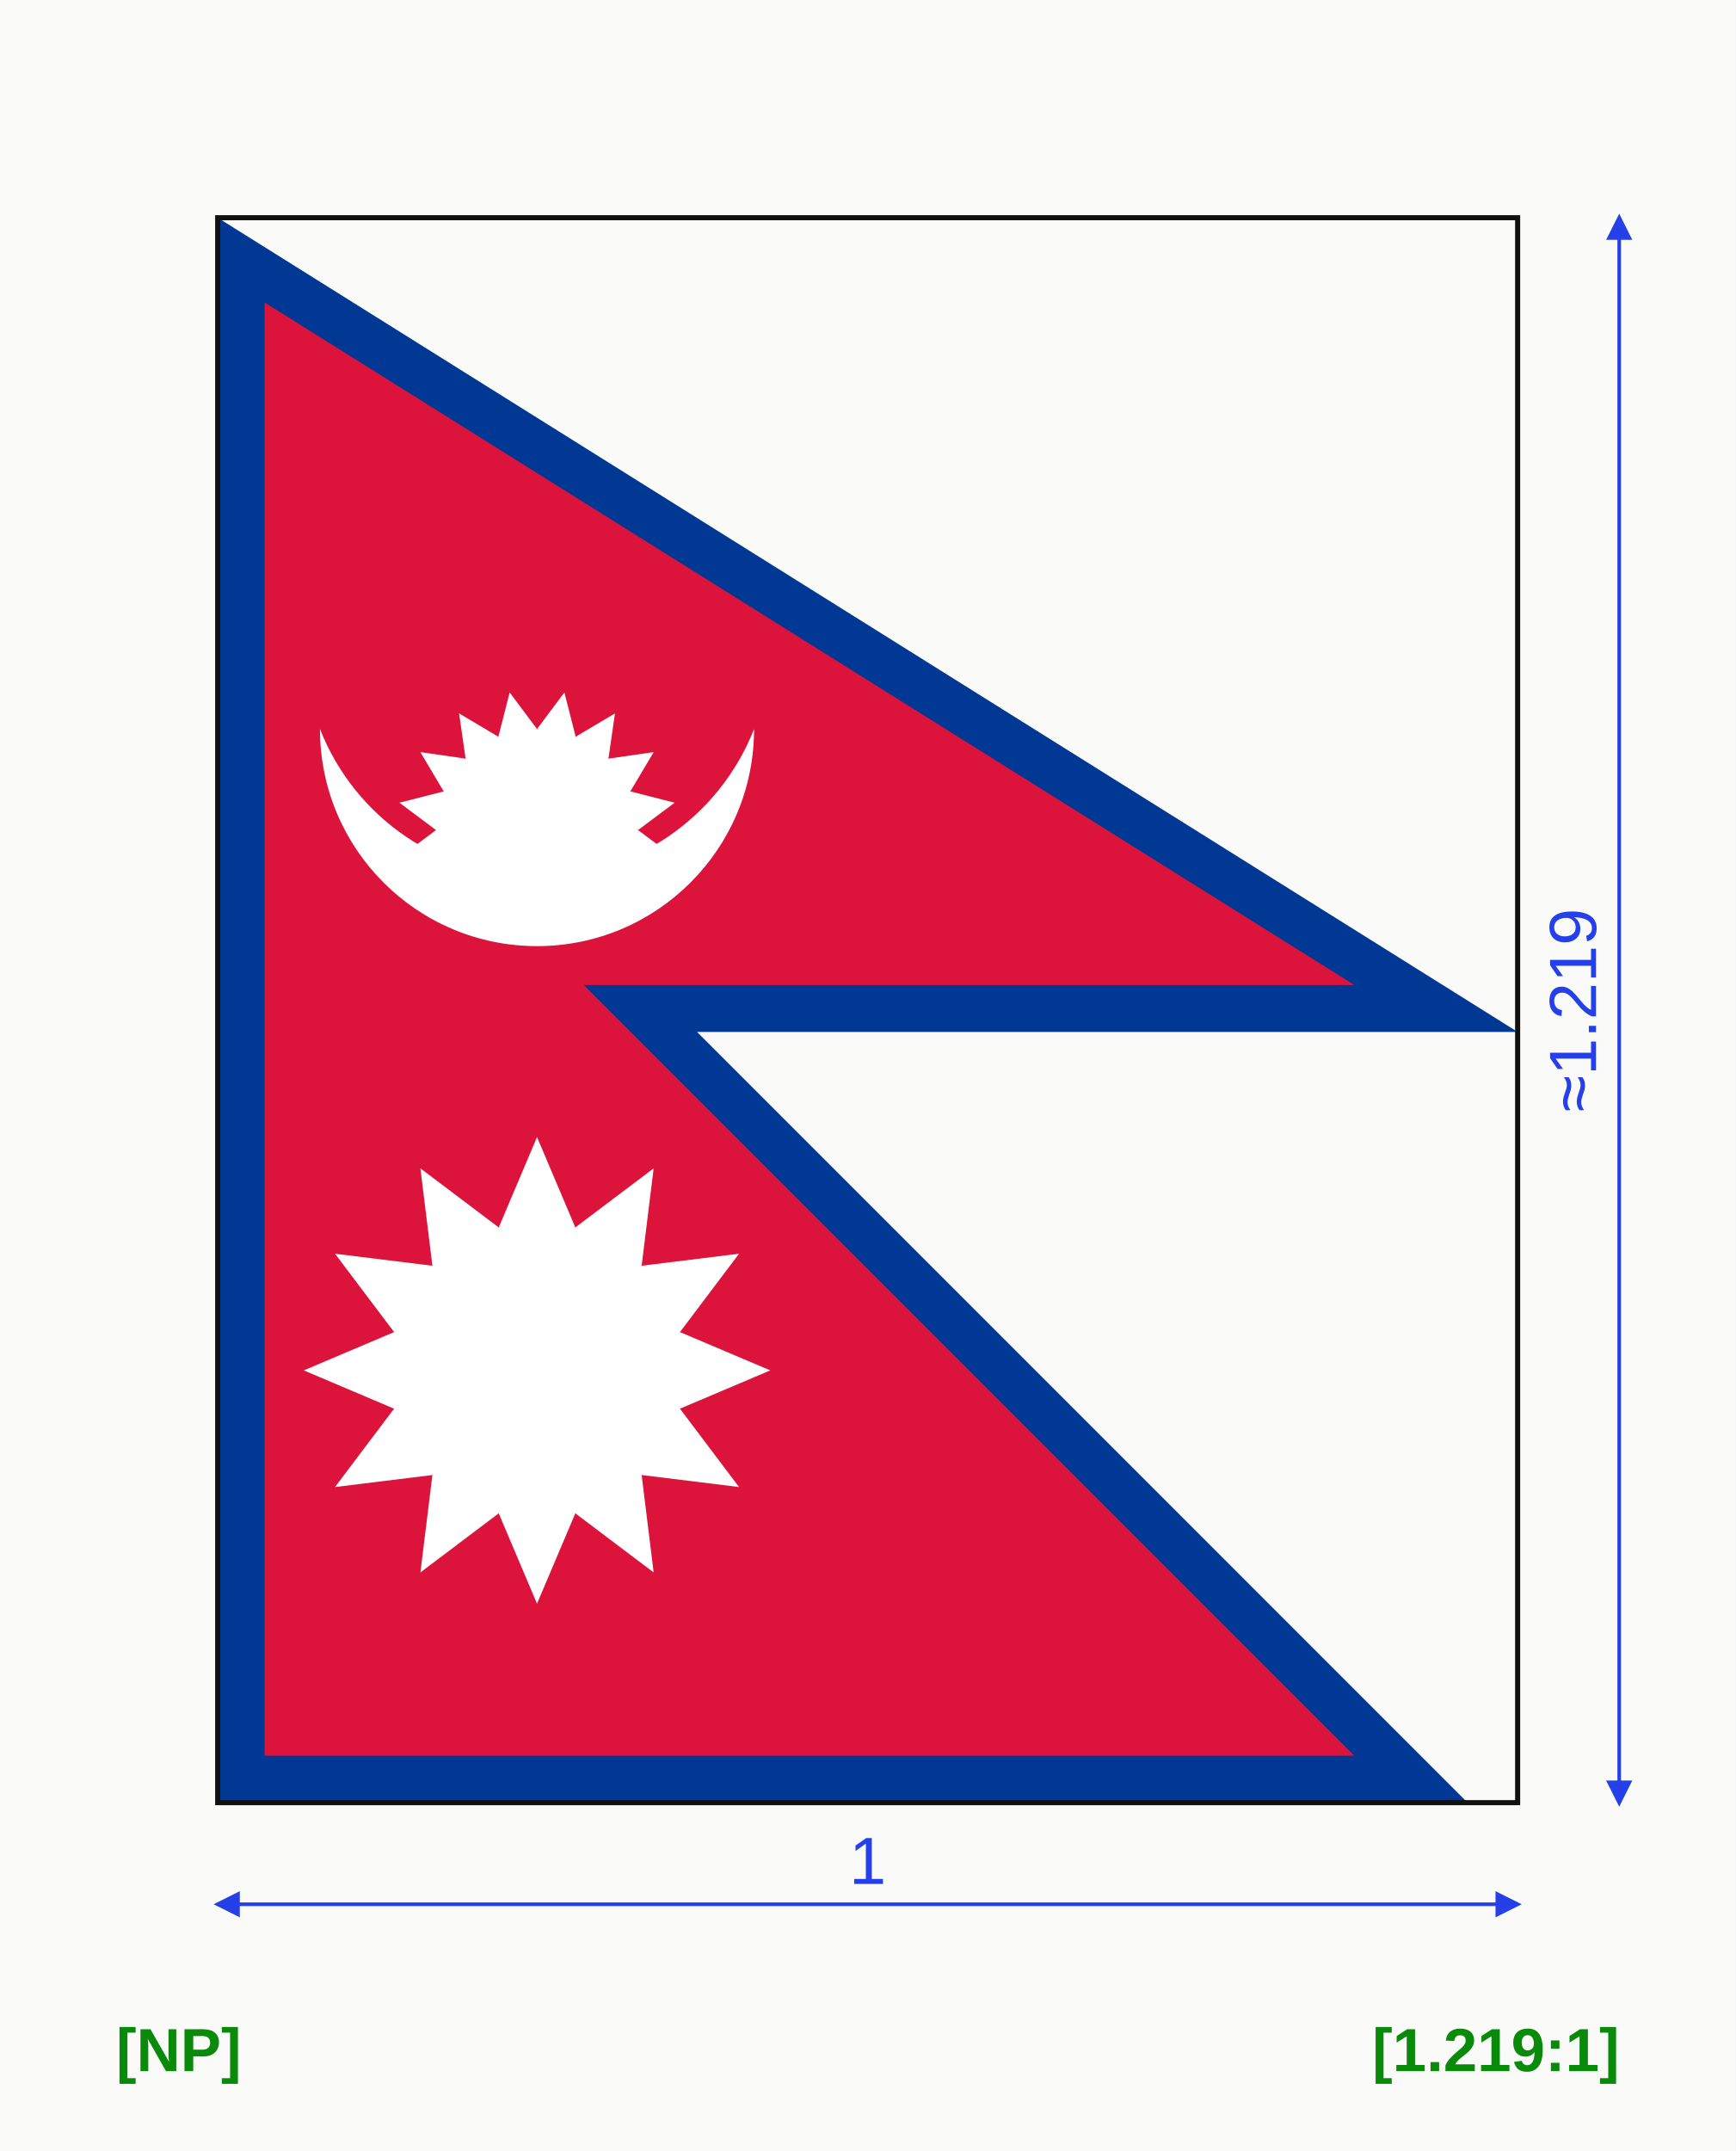
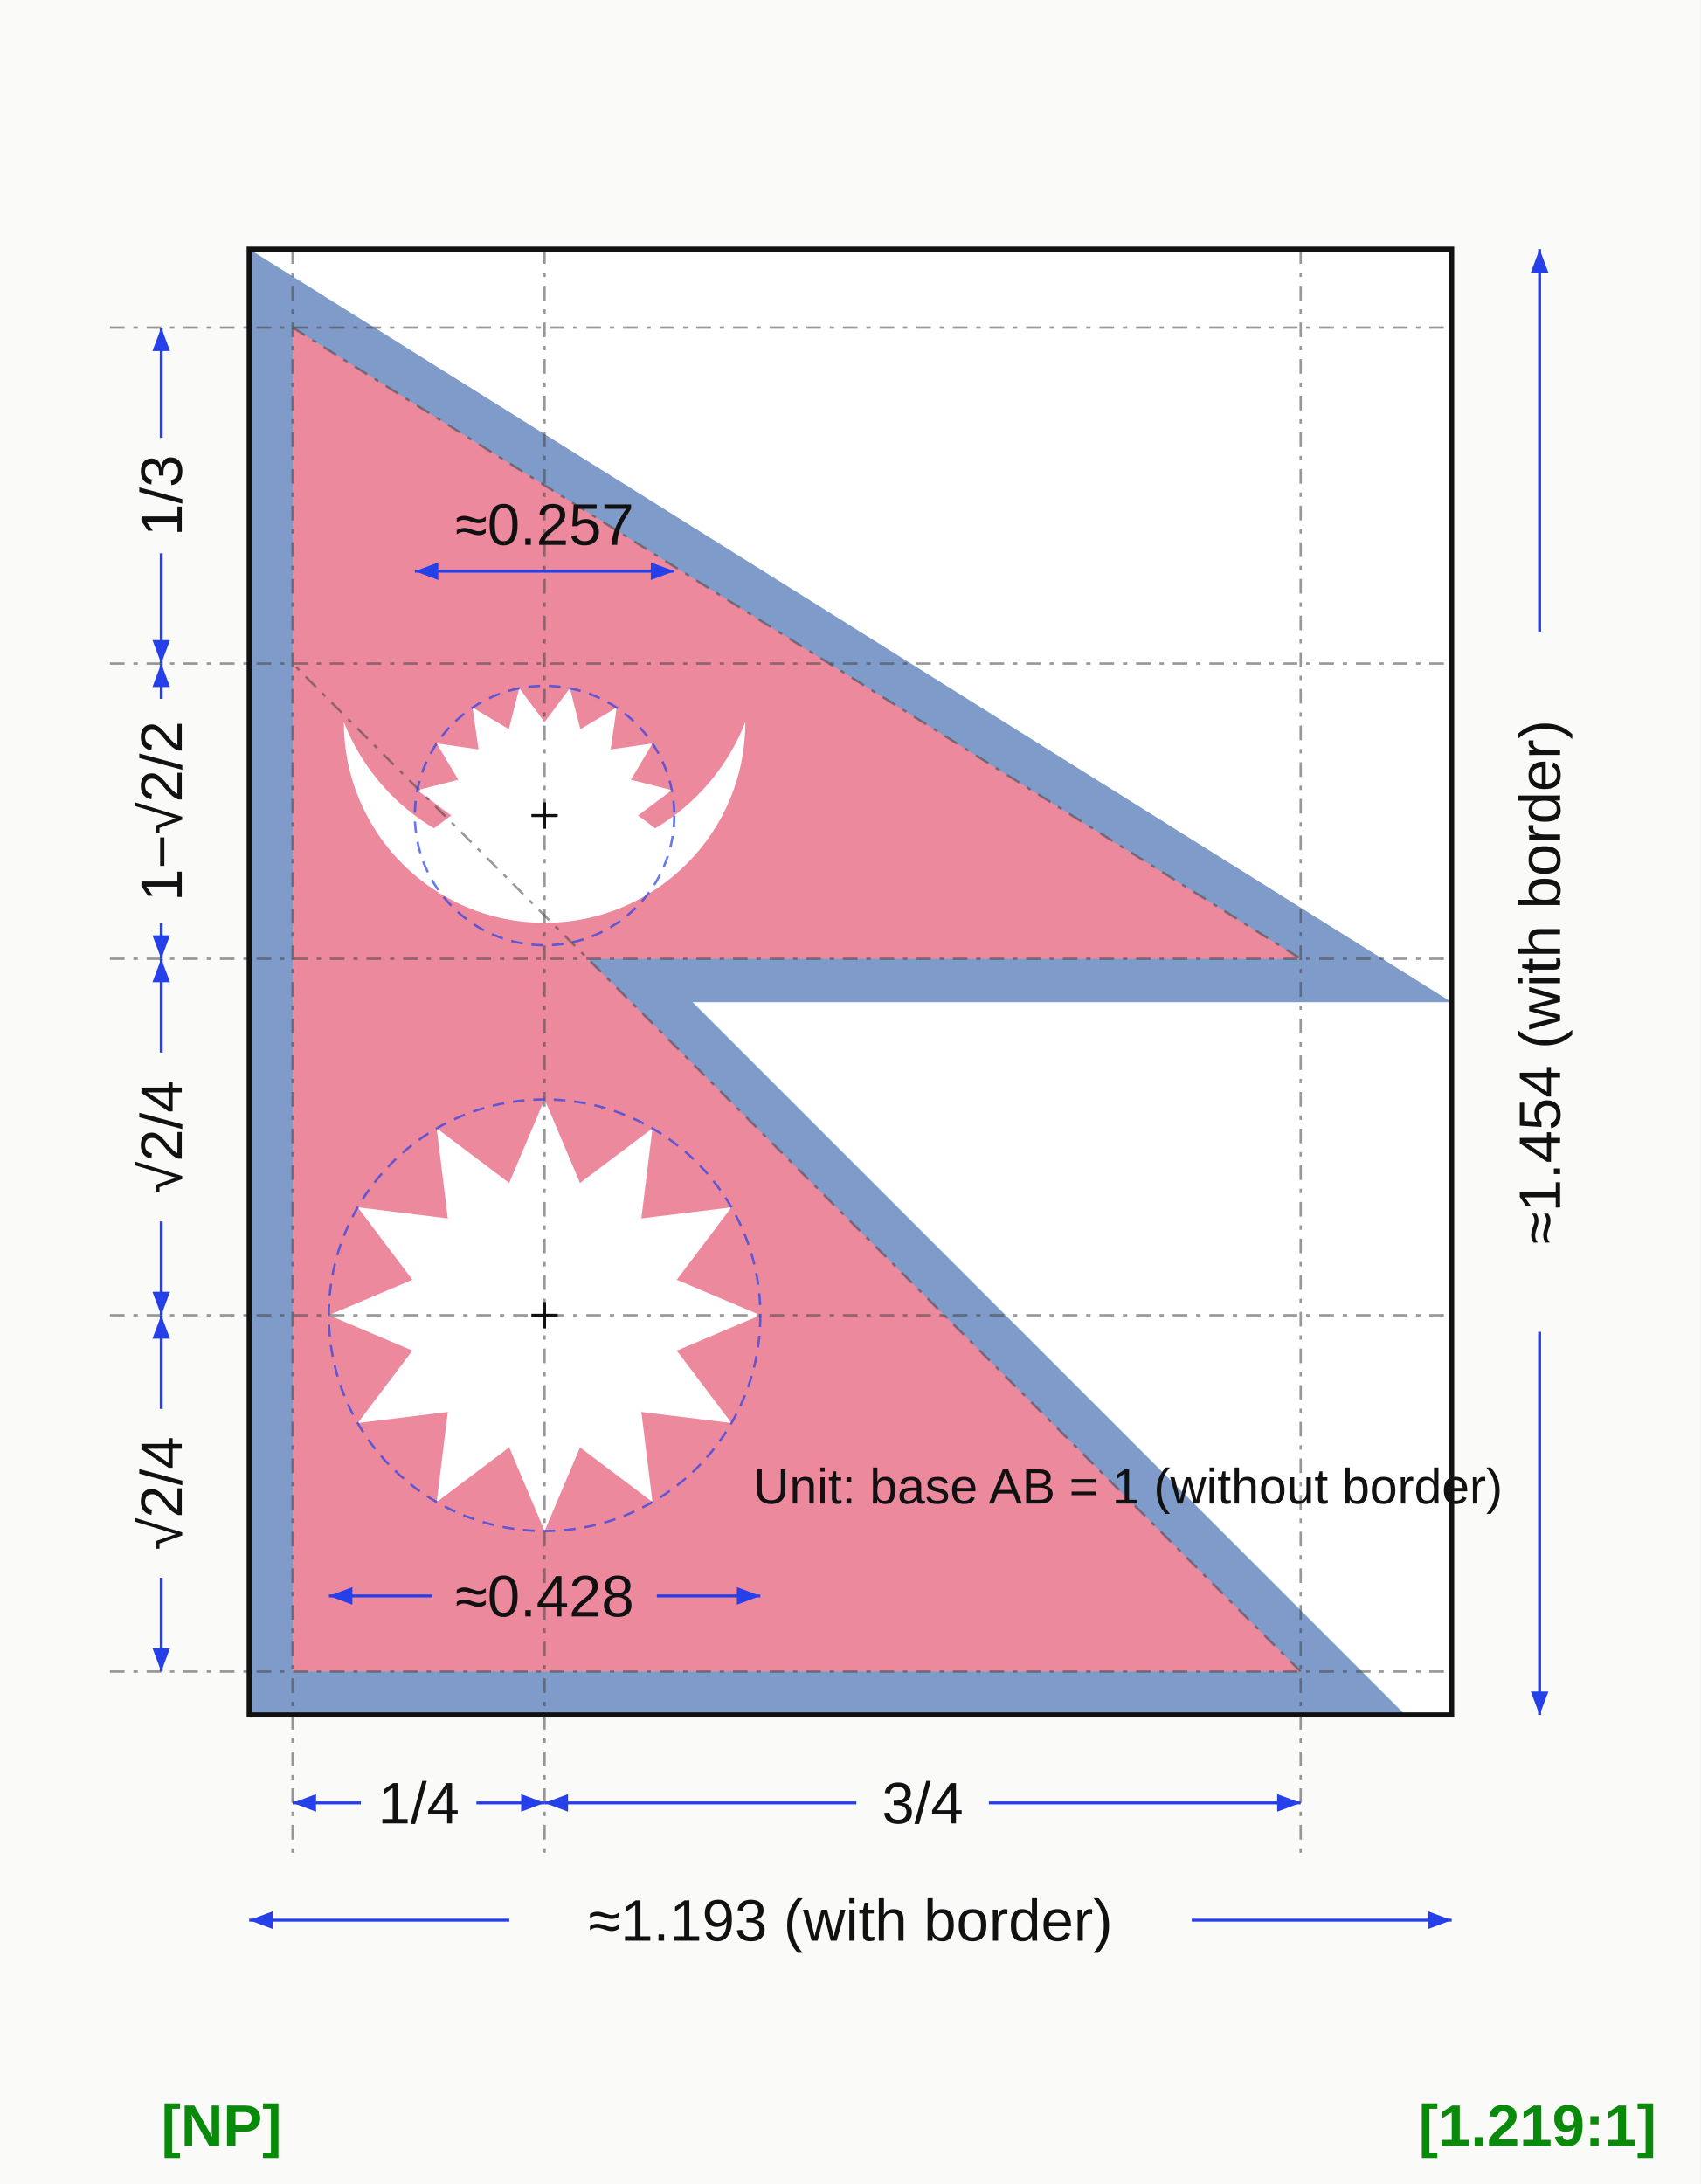
- <svg xmlns="http://www.w3.org/2000/svg" xmlns:xlink="http://www.w3.org/1999/xlink" viewBox="0 0 1196 1482" font-family="Arial, Helvetica, sans-serif">
-   <rect width="1196" height="1482" fill="#FAFAF9" />
-   <svg viewBox="-17.582 -4.664 71.571 87.246" x="150.0" y="150.0" width="895.8" height="1092.0" preserveAspectRatio="none">
-     <use xlink:href="#b" stroke="#003893" stroke-width="5.165" />
-     <path id="b" d="M -15,37.574 h 60 L -15,0 v 80 h 60 L -15,20 z" fill="#DC143C" />
-     <g fill="#fff">
-       <path d="M -11.95,23.483 A 12.84,12.84 0 0,0 11.95,23.483 A 11.95 11.95 0 0,1 -11.95,23.483" />
-       <g transform="translate(0,29.04456) scale(5.561061)">
-         <circle r="1" />
-         <g id="jags6">
-           <g id="jags3">
-             <path id="jag" d="M 0.195,-0.981 L 0,-1.389 L -0.195,-0.981" transform="rotate(11.25)" />
-             <use xlink:href="#jag" transform="rotate(22.5)" />
-             <use xlink:href="#jag" transform="rotate(45)" />
+ <svg xmlns="http://www.w3.org/2000/svg" xmlns:xlink="http://www.w3.org/1999/xlink" viewBox="0 0 1160 1490" font-family="Calibri, Arial, 'Liberation Sans', Helvetica, sans-serif">
+   <rect width="1160" height="1490" fill="#FAFAF9" />
+   <rect x="170" y="170" width="820.3" height="1000.0" fill="#fff" />
+   <g opacity="0.5">
+     <svg viewBox="-17.582 -4.664 71.571 87.246" x="170.0" y="170.0" width="820.3" height="1000.0" preserveAspectRatio="none">
+       <use xlink:href="#b" stroke="#003893" stroke-width="5.165" />
+       <path id="b" d="M -15,37.574 h 60 L -15,0 v 80 h 60 L -15,20 z" fill="#DC143C" />
+       <g fill="#fff">
+         <path d="M -11.95,23.483 A 12.84,12.84 0 0,0 11.95,23.483 A 11.95 11.95 0 0,1 -11.95,23.483" />
+         <g transform="translate(0,29.04456) scale(5.561061)">
+           <circle r="1" />
+           <g id="jags6">
+             <g id="jags3">
+               <path id="jag" d="M 0.195,-0.981 L 0,-1.389 L -0.195,-0.981" transform="rotate(11.25)" />
+               <use xlink:href="#jag" transform="rotate(22.5)" />
+               <use xlink:href="#jag" transform="rotate(45)" />
+             </g>
+             <use xlink:href="#jags3" transform="rotate(67.5)" />
          </g>
-           <use xlink:href="#jags3" transform="rotate(67.5)" />
+           <use xlink:href="#jags6" transform="scale(-1, 1)" />
        </g>
-         <use xlink:href="#jags6" transform="scale(-1, 1)" />
+         <g transform="translate(0,58.7868) scale(8.143398)">
+           <circle r="1" />
+           <g id="rays4">
+             <g id="rays2">
+               <path id="ray" d="M 0.259,0.966 L 0,1.577 L -0.259,0.966" />
+               <use xlink:href="#ray" transform="rotate(180)" />
+             </g>
+             <use xlink:href="#rays2" transform="rotate(90)" />
+           </g>
+           <use xlink:href="#rays4" transform="rotate(30)" />
+           <use xlink:href="#rays4" transform="rotate(60)" />
+         </g>
      </g>
-       <g transform="translate(0,58.7868) scale(8.143398)">
-         <circle r="1" />
-         <g id="rays4">
-           <g id="rays2">
-             <path id="ray" d="M 0.259,0.966 L 0,1.577 L -0.259,0.966" />
-             <use xlink:href="#ray" transform="rotate(180)" />
-           </g>
-           <use xlink:href="#rays2" transform="rotate(90)" />
-         </g>
-         <use xlink:href="#rays4" transform="rotate(30)" />
-         <use xlink:href="#rays4" transform="rotate(60)" />
-       </g>
-     </g>
-   </svg>
-   <rect x="150" y="150" width="895.8" height="1092.0" fill="none" stroke="#111" stroke-width="3.5" />
-   <g stroke="#2540E8" stroke-width="2.5" fill="#2540E8">
-     <line x1="150.0" y1="1312.0" x2="1045.8" y2="1312.0" />
-     <polygon points="150.0,1312.0 164.0,1305.0 164.0,1319.0" />
-     <polygon points="1045.8,1312.0 1031.8,1305.0 1031.8,1319.0" />
-     <text x="597.9" y="1298.0" font-size="46" text-anchor="middle" stroke="none">1</text>
+     </svg>
  </g>
-   <g stroke="#2540E8" stroke-width="2.5" fill="#2540E8">
-     <line x1="1115.8" y1="150.0" x2="1115.8" y2="1242.0" />
-     <polygon points="1115.8,150.0 1108.8,164.0 1122.8,164.0" />
-     <polygon points="1115.8,1242.0 1108.8,1228.0 1122.8,1228.0" />
-     <text x="1099.8" y="696.0" font-size="46" text-anchor="middle" transform="rotate(-90 1099.8 696.0)" stroke="none">≈1.219</text>
+   <line x1="199.6" y1="170.0" x2="199.6" y2="1265.0" stroke="#444" stroke-width="1.6" stroke-dasharray="10 6 3 6" opacity="0.55" />
+   <line x1="371.5" y1="170.0" x2="371.5" y2="1265.0" stroke="#444" stroke-width="1.6" stroke-dasharray="10 6 3 6" opacity="0.55" />
+   <line x1="887.3" y1="170.0" x2="887.3" y2="1265.0" stroke="#444" stroke-width="1.6" stroke-dasharray="10 6 3 6" opacity="0.55" />
+   <line x1="75.0" y1="223.5" x2="990.3" y2="223.5" stroke="#444" stroke-width="1.6" stroke-dasharray="10 6 3 6" opacity="0.55" />
+   <line x1="75.0" y1="452.7" x2="990.3" y2="452.7" stroke="#444" stroke-width="1.6" stroke-dasharray="10 6 3 6" opacity="0.55" />
+   <line x1="75.0" y1="654.1" x2="990.3" y2="654.1" stroke="#444" stroke-width="1.6" stroke-dasharray="10 6 3 6" opacity="0.55" />
+   <line x1="75.0" y1="897.3" x2="990.3" y2="897.3" stroke="#444" stroke-width="1.6" stroke-dasharray="10 6 3 6" opacity="0.55" />
+   <line x1="75.0" y1="1140.4" x2="990.3" y2="1140.4" stroke="#444" stroke-width="1.6" stroke-dasharray="10 6 3 6" opacity="0.55" />
+   <line x1="199.6" y1="223.5" x2="887.3" y2="654.1" stroke="#444" stroke-width="1.6" stroke-dasharray="10 6 3 6" opacity="0.55" />
+   <line x1="887.3" y1="1140.4" x2="199.6" y2="452.7" stroke="#444" stroke-width="1.6" stroke-dasharray="10 6 3 6" opacity="0.55" />
+   <circle cx="371.5" cy="897.3" r="147.2" fill="none" stroke="#2540E8" stroke-width="1.6" stroke-dasharray="8 6" opacity="0.7" />
+   <circle cx="371.5" cy="556.4" r="88.5" fill="none" stroke="#2540E8" stroke-width="1.6" stroke-dasharray="8 6" opacity="0.7" />
+   <rect x="170" y="170" width="820.3" height="1000.0" fill="none" stroke="#111" stroke-width="3.5" />
+   <path d="M362.5 897.3h18M371.5 888.3v18" stroke="#111" stroke-width="2" />
+   <path d="M362.5 556.4h18M371.5 547.4v18" stroke="#111" stroke-width="2" />
+   <g stroke="#2540E8" fill="#2540E8" stroke-width="2">
+     <line x1="110.0" y1="223.5" x2="110.0" y2="298.7" />
+     <line x1="110.0" y1="377.5" x2="110.0" y2="452.7" />
+     <polygon stroke="none" points="110.0,223.5 104.0,239.5 116.0,239.5" />
+     <polygon stroke="none" points="110.0,452.7 116.0,436.7 104.0,436.7" />
  </g>
-   <text x="80" y="1427" font-size="42" font-weight="700" fill="#0A8A0A">[NP]</text>
-   <text x="1116" y="1427" font-size="42" font-weight="700" fill="#0A8A0A" text-anchor="end">[1.219:1]</text>
+   <text x="110.0" y="352.1" font-size="40" text-anchor="middle" fill="#111" transform="rotate(-90.00 110.0 338.1)">1/3</text>
+   <g stroke="#2540E8" fill="#2540E8" stroke-width="2">
+     <line x1="110.0" y1="452.7" x2="110.0" y2="476.8" />
+     <line x1="110.0" y1="630.0" x2="110.0" y2="654.1" />
+     <polygon stroke="none" points="110.0,452.7 104.0,468.7 116.0,468.7" />
+     <polygon stroke="none" points="110.0,654.1 116.0,638.1 104.0,638.1" />
+   </g>
+   <text x="110.0" y="567.4" font-size="40" text-anchor="middle" fill="#111" transform="rotate(-90.00 110.0 553.4)">1−√2/2</text>
+   <g stroke="#2540E8" fill="#2540E8" stroke-width="2">
+     <line x1="110.0" y1="654.1" x2="110.0" y2="718.1" />
+     <line x1="110.0" y1="833.3" x2="110.0" y2="897.3" />
+     <polygon stroke="none" points="110.0,654.1 104.0,670.1 116.0,670.1" />
+     <polygon stroke="none" points="110.0,897.3 116.0,881.3 104.0,881.3" />
+   </g>
+   <text x="110.0" y="789.7" font-size="40" text-anchor="middle" fill="#111" transform="rotate(-90.00 110.0 775.7)">√2/4</text>
+   <g stroke="#2540E8" fill="#2540E8" stroke-width="2">
+     <line x1="110.0" y1="897.3" x2="110.0" y2="961.2" />
+     <line x1="110.0" y1="1076.4" x2="110.0" y2="1140.4" />
+     <polygon stroke="none" points="110.0,897.3 104.0,913.3 116.0,913.3" />
+     <polygon stroke="none" points="110.0,1140.4 116.0,1124.4 104.0,1124.4" />
+   </g>
+   <text x="110.0" y="1032.8" font-size="40" text-anchor="middle" fill="#111" transform="rotate(-90.00 110.0 1018.8)">√2/4</text>
+   <g stroke="#2540E8" fill="#2540E8" stroke-width="2">
+     <line x1="199.6" y1="1230.0" x2="246.2" y2="1230.0" />
+     <line x1="325.0" y1="1230.0" x2="371.5" y2="1230.0" />
+     <polygon stroke="none" points="199.6,1230.0 215.6,1236.0 215.6,1224.0" />
+     <polygon stroke="none" points="371.5,1230.0 355.5,1224.0 355.5,1236.0" />
+   </g>
+   <text x="285.6" y="1244.0" font-size="40" text-anchor="middle" fill="#111" transform="rotate(0.00 285.6 1230.0)">1/4</text>
+   <g stroke="#2540E8" fill="#2540E8" stroke-width="2">
+     <line x1="371.5" y1="1230.0" x2="584.2" y2="1230.0" />
+     <line x1="674.6" y1="1230.0" x2="887.3" y2="1230.0" />
+     <polygon stroke="none" points="371.5,1230.0 387.5,1236.0 387.5,1224.0" />
+     <polygon stroke="none" points="887.3,1230.0 871.3,1224.0 871.3,1236.0" />
+   </g>
+   <text x="629.4" y="1244.0" font-size="40" text-anchor="middle" fill="#111" transform="rotate(0.00 629.4 1230.0)">3/4</text>
+   <g stroke="#2540E8" fill="#2540E8" stroke-width="2">
+     <line x1="170.0" y1="1310.0" x2="347.4" y2="1310.0" />
+     <line x1="813.0" y1="1310.0" x2="990.3" y2="1310.0" />
+     <polygon stroke="none" points="170.0,1310.0 186.0,1316.0 186.0,1304.0" />
+     <polygon stroke="none" points="990.3,1310.0 974.3,1304.0 974.3,1316.0" />
+   </g>
+   <text x="580.2" y="1324.0" font-size="40" text-anchor="middle" fill="#111" transform="rotate(0.00 580.2 1310.0)">≈1.193 (with border)</text>
+   <g stroke="#2540E8" fill="#2540E8" stroke-width="2">
+     <line x1="1050.3" y1="170.0" x2="1050.3" y2="431.4" />
+     <line x1="1050.3" y1="908.6" x2="1050.3" y2="1170.0" />
+     <polygon stroke="none" points="1050.3,170.0 1044.3,186.0 1056.3,186.0" />
+     <polygon stroke="none" points="1050.3,1170.0 1056.3,1154.0 1044.3,1154.0" />
+   </g>
+   <text x="1050.3" y="684.0" font-size="40" text-anchor="middle" fill="#111" transform="rotate(-90.00 1050.3 670.0)">≈1.454 (with border)</text>
+   <g stroke="#2540E8" fill="#2540E8" stroke-width="2">
+     <line x1="224.4" y1="1088.8" x2="294.9" y2="1088.8" />
+     <line x1="448.1" y1="1088.8" x2="518.7" y2="1088.8" />
+     <polygon stroke="none" points="224.4,1088.8 240.4,1094.8 240.4,1082.8" />
+     <polygon stroke="none" points="518.7,1088.8 502.7,1082.8 502.7,1094.8" />
+   </g>
+   <text x="371.5" y="1102.8" font-size="40" text-anchor="middle" fill="#111" transform="rotate(0.00 371.5 1088.8)">≈0.428</text>
+   <g stroke="#2540E8" fill="#2540E8" stroke-width="2">
+     <line x1="283.0" y1="389.7" x2="460.0" y2="389.7" />
+     <polygon stroke="none" points="283.0,389.7 299.0,395.7 299.0,383.7" />
+     <polygon stroke="none" points="460.0,389.7 444.0,383.7 444.0,395.7" />
+   </g>
+   <text x="371.5" y="371.7" font-size="40" text-anchor="middle" fill="#111" transform="rotate(0.00 371.5 357.7)">≈0.257</text>
+   <text x="513.9" y="1025.8" font-size="34" fill="#111">Unit: base AB = 1 (without border)</text>
+   <text x="110" y="1464" font-size="40" font-weight="700" fill="#0A8A0A">[NP]</text>
+   <text x="1130" y="1464" font-size="40" font-weight="700" fill="#0A8A0A" text-anchor="end">[1.219:1]</text>
</svg>
